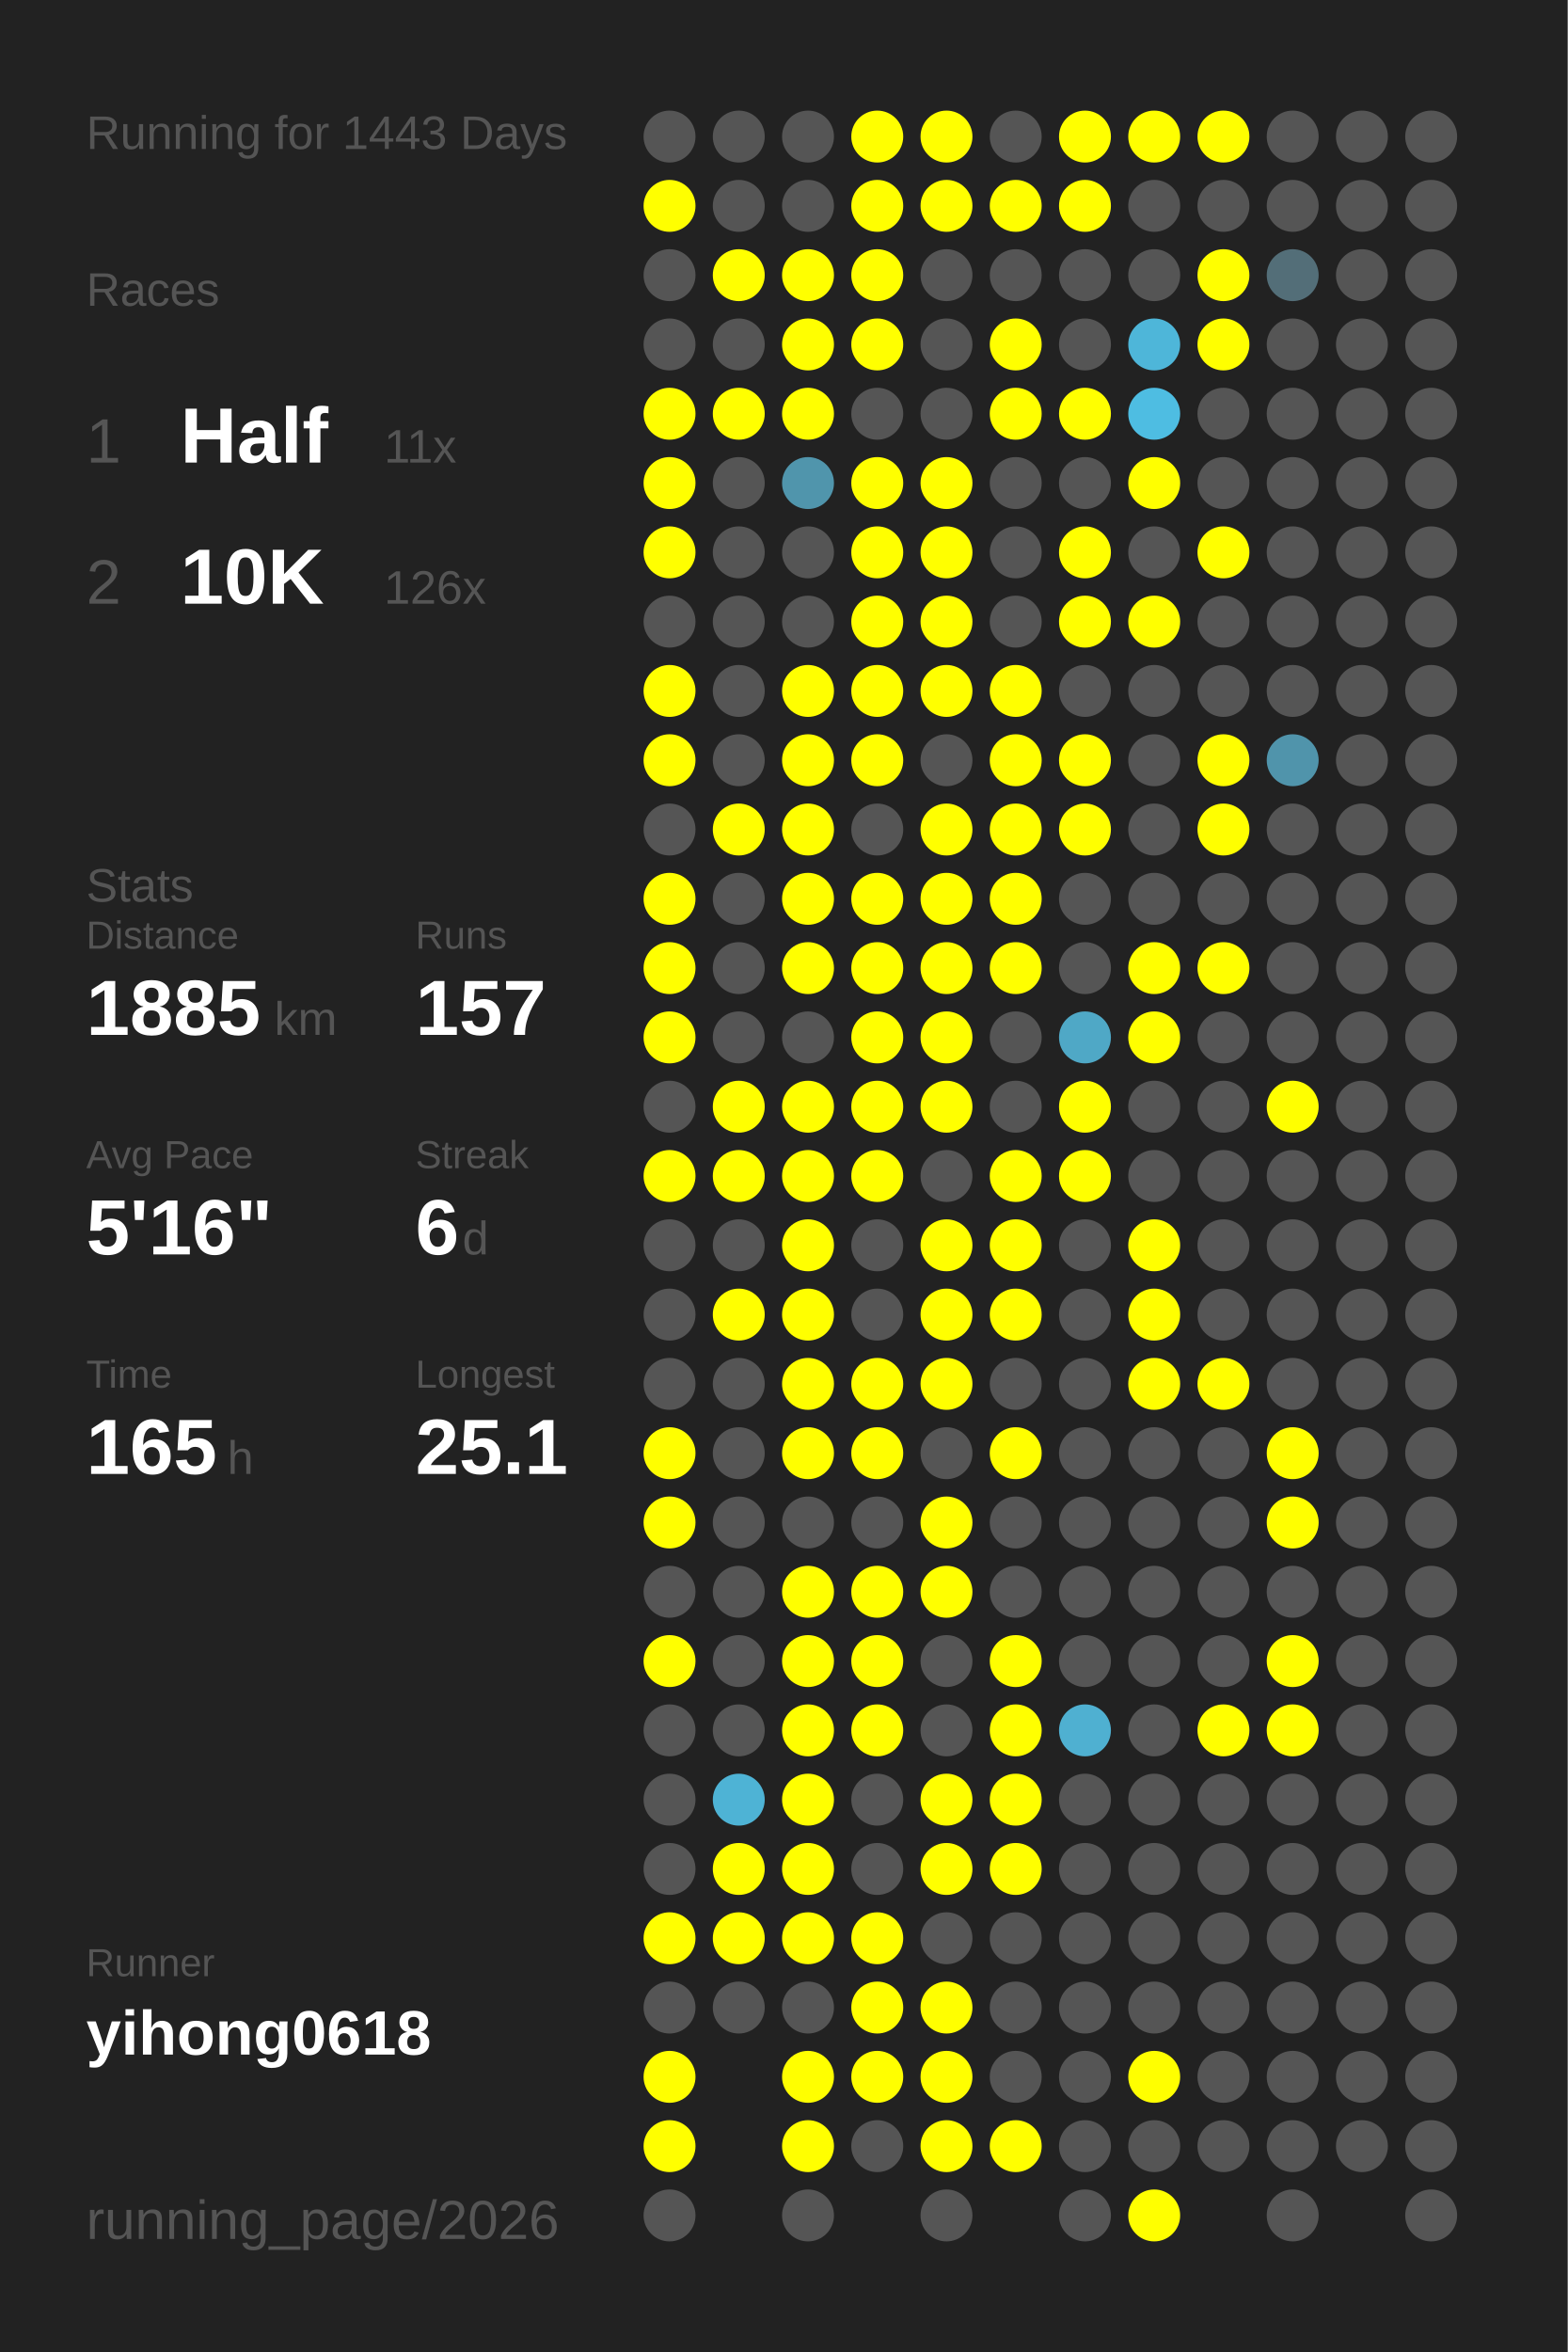
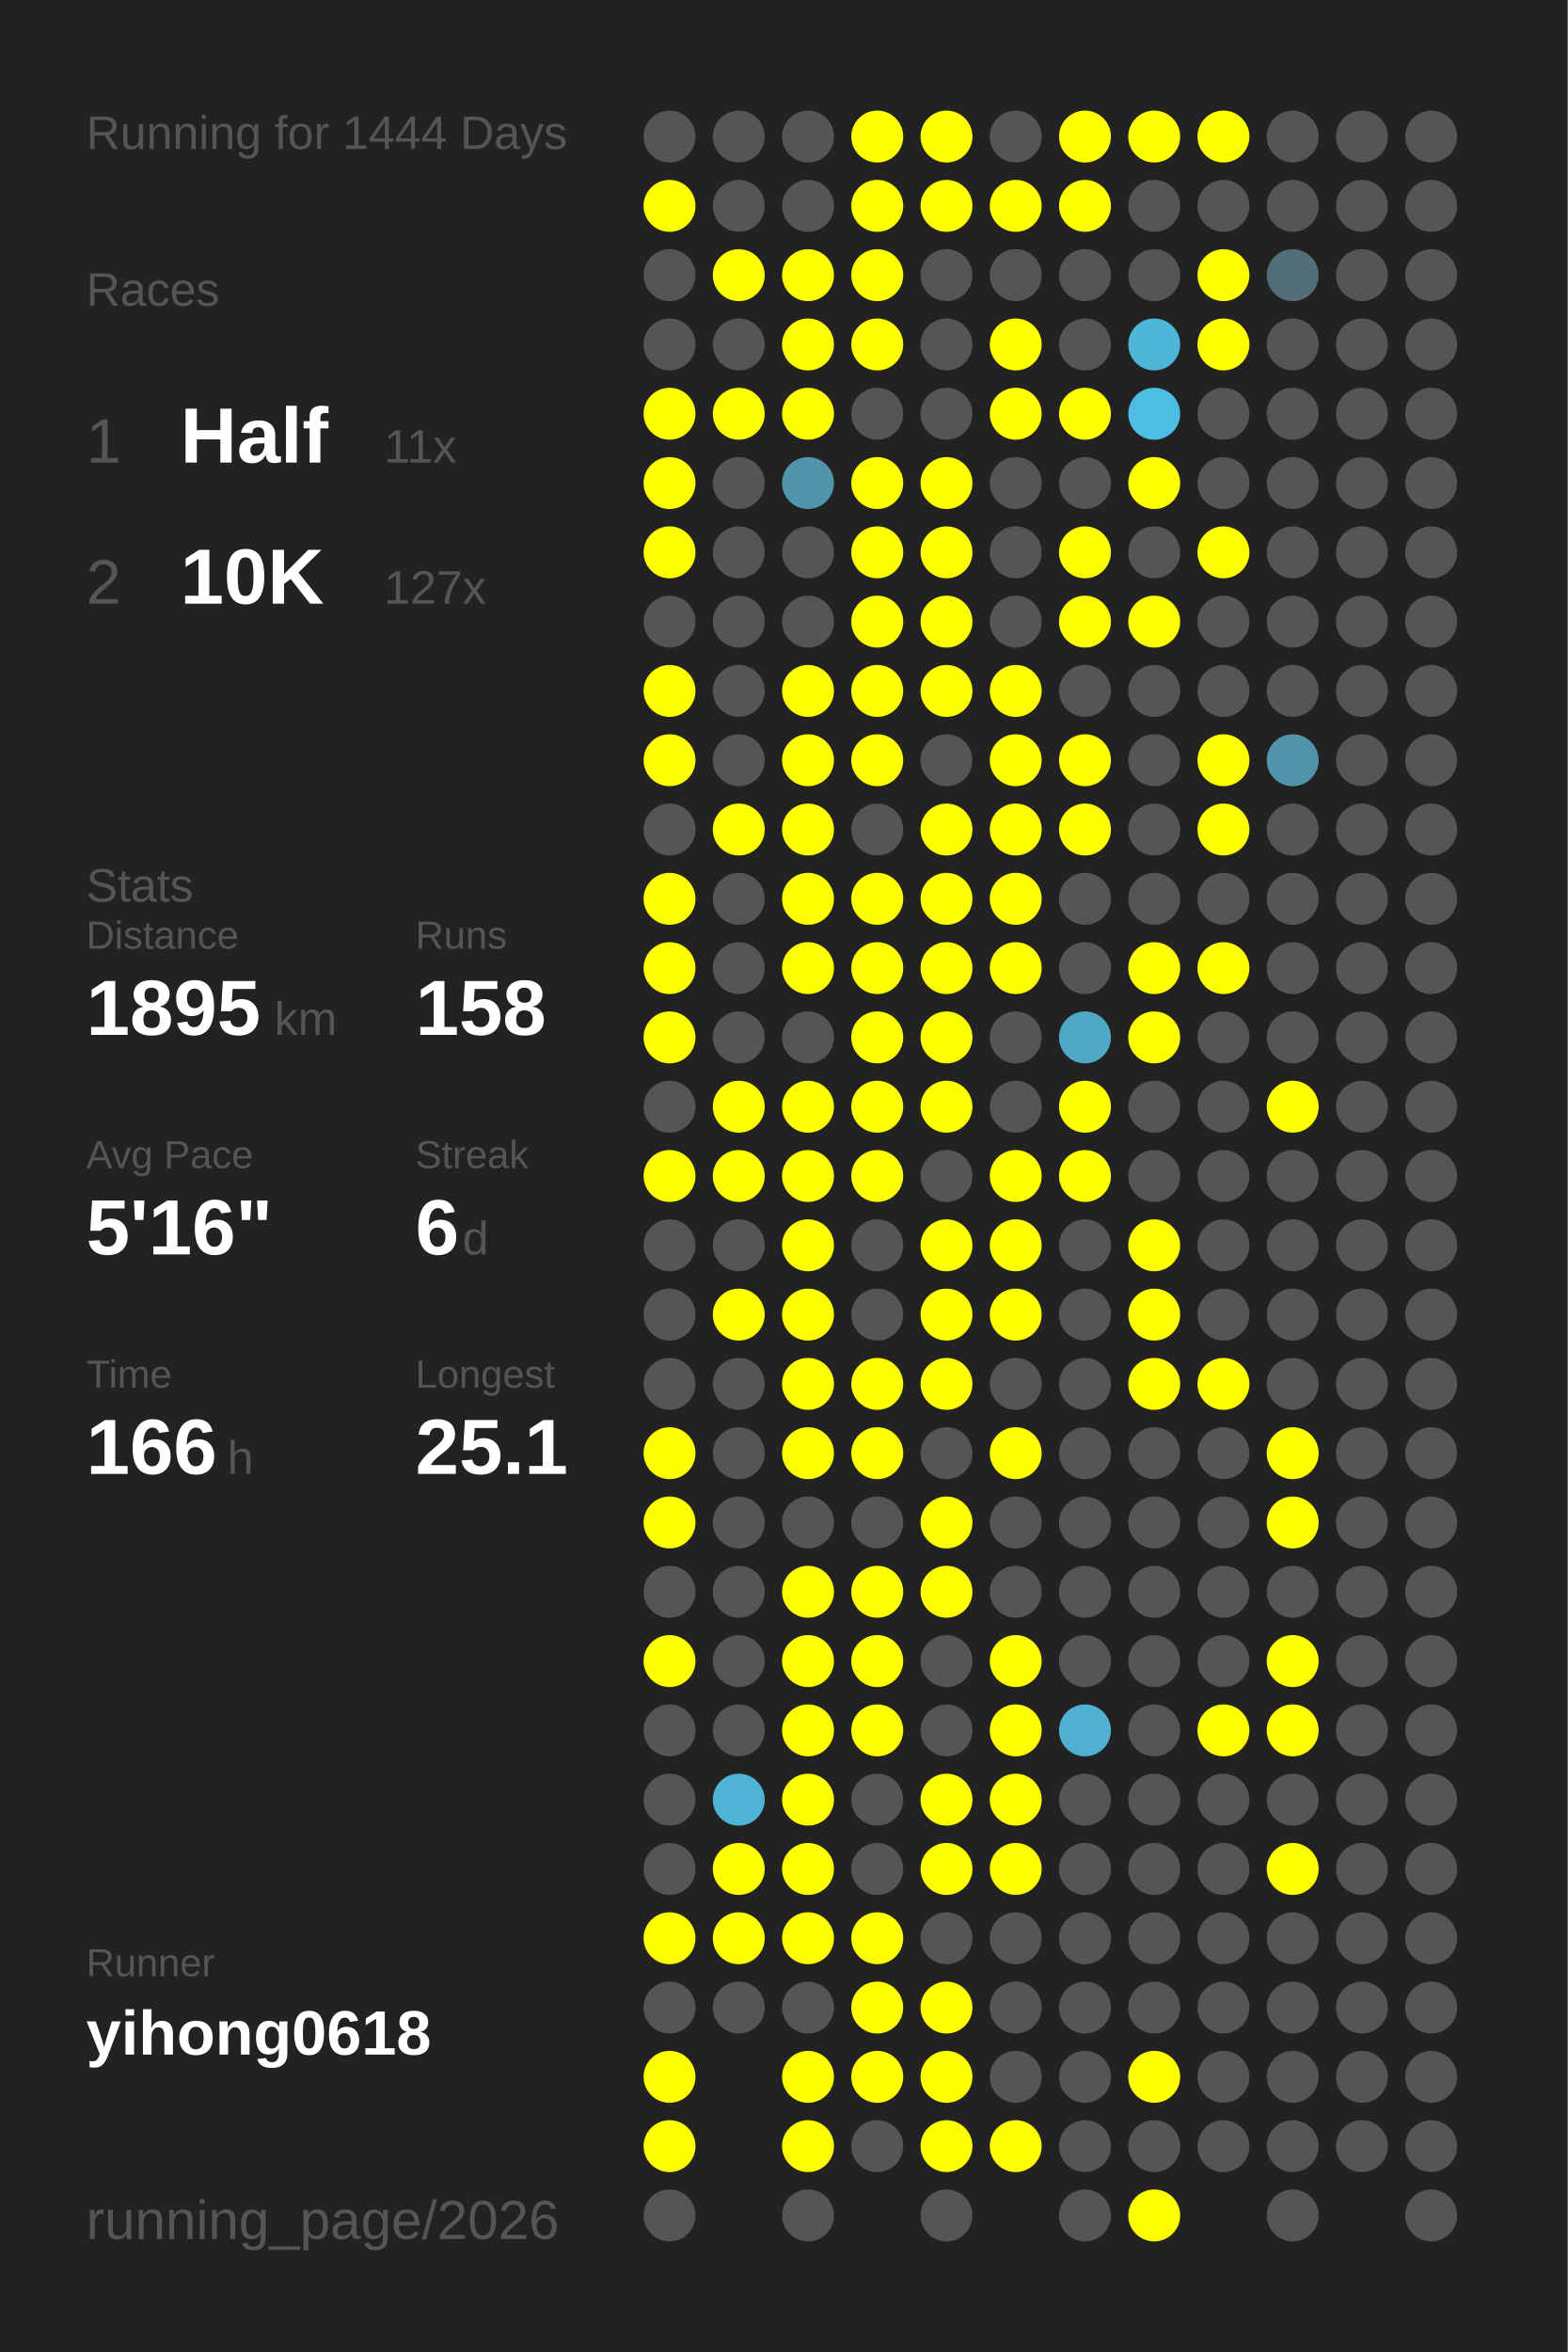
<svg xmlns="http://www.w3.org/2000/svg" baseProfile="full" height="300mm" version="1.1" viewBox="0,0,200,300" width="200mm">
  <defs />
  <rect fill="#222222" height="300" width="200" x="0" y="0" />
-   <text fill="#555555" style="font-size:6px; font-family:Arial;" x="11" y="19">Running for 1443 Days</text>
+   <text fill="#555555" style="font-size:6px; font-family:Arial;" x="11" y="19">Running for 1444 Days</text>
  <text fill="#555555" style="font-size:6px; font-family:Arial;" x="11" y="39">Races</text>
  <text fill="#555555" style="font-size:8px; font-family:Arial;" x="11" y="59">1</text>
  <text fill="#FFFFFF" style="font-size:10px; font-family:Arial; font-weight:bold;" x="23" y="59">Half</text>
  <text fill="#555555" style="font-size:6px; font-family:Arial;" x="49" y="59">11x</text>
  <text fill="#555555" style="font-size:8px; font-family:Arial;" x="11" y="77">2</text>
  <text fill="#FFFFFF" style="font-size:10px; font-family:Arial; font-weight:bold;" x="23" y="77">10K</text>
-   <text fill="#555555" style="font-size:6px; font-family:Arial;" x="49" y="77">126x</text>
+   <text fill="#555555" style="font-size:6px; font-family:Arial;" x="49" y="77">127x</text>
  <text fill="#555555" style="font-size:6px; font-family:Arial;" x="11" y="115">Stats</text>
  <text fill="#555555" style="font-size:5px; font-family:Arial;" x="11" y="121">Distance</text>
-   <text fill="#FFFFFF" style="font-size:10px; font-family:Arial; font-weight:bold;" x="11" y="132">1885</text>
+   <text fill="#FFFFFF" style="font-size:10px; font-family:Arial; font-weight:bold;" x="11" y="132">1895</text>
  <text fill="#555555" style="font-size:6px; font-family:Arial;" x="35" y="132">km</text>
  <text fill="#555555" style="font-size:5px; font-family:Arial;" x="53" y="121">Runs</text>
-   <text fill="#FFFFFF" style="font-size:10px; font-family:Arial; font-weight:bold;" x="53" y="132">157</text>
+   <text fill="#FFFFFF" style="font-size:10px; font-family:Arial; font-weight:bold;" x="53" y="132">158</text>
  <text fill="#555555" style="font-size:5px; font-family:Arial;" x="11" y="149">Avg Pace</text>
  <text fill="#FFFFFF" style="font-size:10px; font-family:Arial; font-weight:bold;" x="11" y="160">5'16"</text>
  <text fill="#555555" style="font-size:5px; font-family:Arial;" x="53" y="149">Streak</text>
  <text fill="#FFFFFF" style="font-size:10px; font-family:Arial; font-weight:bold;" x="53" y="160">6</text>
  <text fill="#555555" style="font-size:6px; font-family:Arial;" x="59" y="160">d</text>
  <text fill="#555555" style="font-size:5px; font-family:Arial;" x="11" y="177">Time</text>
-   <text fill="#FFFFFF" style="font-size:10px; font-family:Arial; font-weight:bold;" x="11" y="188">165</text>
+   <text fill="#FFFFFF" style="font-size:10px; font-family:Arial; font-weight:bold;" x="11" y="188">166</text>
  <text fill="#555555" style="font-size:6px; font-family:Arial;" x="29" y="188">h</text>
  <text fill="#555555" style="font-size:5px; font-family:Arial;" x="53" y="177">Longest</text>
  <text fill="#FFFFFF" style="font-size:10px; font-family:Arial; font-weight:bold;" x="53" y="188">25.1</text>
  <text fill="#555555" style="font-size:5px; font-family:Arial;" x="11" y="252.065">Runner</text>
  <text fill="#FFFFFF" style="font-size:8px; font-family:Arial; font-weight:bold;" x="11" y="262.065">yihong0618</text>
  <text fill="#555555" style="font-size:7px; font-family:Arial;" x="11" y="285.581">running_page/2026</text>
  <circle cx="85.417" cy="17.419" fill="#555555" r="3.312" />
  <circle cx="85.417" cy="26.258" fill="#FFFF00" r="3.312" />
  <circle cx="85.417" cy="35.097" fill="#555555" r="3.312" />
  <circle cx="85.417" cy="43.935" fill="#555555" r="3.312" />
  <circle cx="85.417" cy="52.774" fill="#FFFF00" r="3.312" />
  <circle cx="85.417" cy="61.613" fill="#FFFF00" r="3.312" />
  <circle cx="85.417" cy="70.452" fill="#FFFF00" r="3.312" />
  <circle cx="85.417" cy="79.29" fill="#555555" r="3.312" />
  <circle cx="85.417" cy="88.129" fill="#FFFF00" r="3.312" />
  <circle cx="85.417" cy="96.968" fill="#FFFF00" r="3.312" />
  <circle cx="85.417" cy="105.806" fill="#555555" r="3.312" />
  <circle cx="85.417" cy="114.645" fill="#FFFF00" r="3.312" />
  <circle cx="85.417" cy="123.484" fill="#FFFF00" r="3.312" />
  <circle cx="85.417" cy="132.323" fill="#FFFF00" r="3.312" />
  <circle cx="85.417" cy="141.161" fill="#555555" r="3.312" />
  <circle cx="85.417" cy="150" fill="#FFFF00" r="3.312" />
  <circle cx="85.417" cy="158.839" fill="#555555" r="3.312" />
  <circle cx="85.417" cy="167.677" fill="#555555" r="3.312" />
  <circle cx="85.417" cy="176.516" fill="#555555" r="3.312" />
  <circle cx="85.417" cy="185.355" fill="#FFFF00" r="3.312" />
  <circle cx="85.417" cy="194.194" fill="#FFFF00" r="3.312" />
  <circle cx="85.417" cy="203.032" fill="#555555" r="3.312" />
  <circle cx="85.417" cy="211.871" fill="#FFFF00" r="3.312" />
  <circle cx="85.417" cy="220.71" fill="#555555" r="3.312" />
  <circle cx="85.417" cy="229.548" fill="#555555" r="3.312" />
  <circle cx="85.417" cy="238.387" fill="#555555" r="3.312" />
  <circle cx="85.417" cy="247.226" fill="#FFFF00" r="3.312" />
  <circle cx="85.417" cy="256.065" fill="#555555" r="3.312" />
  <circle cx="85.417" cy="264.903" fill="#FFFF00" r="3.312" />
  <circle cx="85.417" cy="273.742" fill="#FFFF00" r="3.312" />
  <circle cx="85.417" cy="282.581" fill="#555555" r="3.312" />
  <circle cx="94.25" cy="17.419" fill="#555555" r="3.312" />
  <circle cx="94.25" cy="26.258" fill="#555555" r="3.312" />
  <circle cx="94.25" cy="35.097" fill="#FFFF00" r="3.312" />
  <circle cx="94.25" cy="43.935" fill="#555555" r="3.312" />
  <circle cx="94.25" cy="52.774" fill="#FFFF00" r="3.312" />
  <circle cx="94.25" cy="61.613" fill="#555555" r="3.312" />
  <circle cx="94.25" cy="70.452" fill="#555555" r="3.312" />
  <circle cx="94.25" cy="79.29" fill="#555555" r="3.312" />
  <circle cx="94.25" cy="88.129" fill="#555555" r="3.312" />
  <circle cx="94.25" cy="96.968" fill="#555555" r="3.312" />
  <circle cx="94.25" cy="105.806" fill="#FFFF00" r="3.312" />
  <circle cx="94.25" cy="114.645" fill="#555555" r="3.312" />
  <circle cx="94.25" cy="123.484" fill="#555555" r="3.312" />
  <circle cx="94.25" cy="132.323" fill="#555555" r="3.312" />
  <circle cx="94.25" cy="141.161" fill="#FFFF00" r="3.312" />
  <circle cx="94.25" cy="150" fill="#FFFF00" r="3.312" />
  <circle cx="94.25" cy="158.839" fill="#555555" r="3.312" />
  <circle cx="94.25" cy="167.677" fill="#FFFF00" r="3.312" />
  <circle cx="94.25" cy="176.516" fill="#555555" r="3.312" />
  <circle cx="94.25" cy="185.355" fill="#555555" r="3.312" />
  <circle cx="94.25" cy="194.194" fill="#555555" r="3.312" />
  <circle cx="94.25" cy="203.032" fill="#555555" r="3.312" />
  <circle cx="94.25" cy="211.871" fill="#555555" r="3.312" />
  <circle cx="94.25" cy="220.71" fill="#555555" r="3.312" />
  <circle cx="94.25" cy="229.548" fill="#4eb3d5" r="3.312" />
  <circle cx="94.25" cy="238.387" fill="#FFFF00" r="3.312" />
  <circle cx="94.25" cy="247.226" fill="#FFFF00" r="3.312" />
  <circle cx="94.25" cy="256.065" fill="#555555" r="3.312" />
  <circle cx="103.083" cy="17.419" fill="#555555" r="3.312" />
  <circle cx="103.083" cy="26.258" fill="#555555" r="3.312" />
  <circle cx="103.083" cy="35.097" fill="#FFFF00" r="3.312" />
  <circle cx="103.083" cy="43.935" fill="#FFFF00" r="3.312" />
  <circle cx="103.083" cy="52.774" fill="#FFFF00" r="3.312" />
  <circle cx="103.083" cy="61.613" fill="#5095ac" r="3.312" />
  <circle cx="103.083" cy="70.452" fill="#555555" r="3.312" />
  <circle cx="103.083" cy="79.29" fill="#555555" r="3.312" />
  <circle cx="103.083" cy="88.129" fill="#FFFF00" r="3.312" />
  <circle cx="103.083" cy="96.968" fill="#FFFF00" r="3.312" />
  <circle cx="103.083" cy="105.806" fill="#FFFF00" r="3.312" />
  <circle cx="103.083" cy="114.645" fill="#FFFF00" r="3.312" />
  <circle cx="103.083" cy="123.484" fill="#FFFF00" r="3.312" />
  <circle cx="103.083" cy="132.323" fill="#555555" r="3.312" />
  <circle cx="103.083" cy="141.161" fill="#FFFF00" r="3.312" />
  <circle cx="103.083" cy="150" fill="#FFFF00" r="3.312" />
  <circle cx="103.083" cy="158.839" fill="#FFFF00" r="3.312" />
  <circle cx="103.083" cy="167.677" fill="#FFFF00" r="3.312" />
  <circle cx="103.083" cy="176.516" fill="#FFFF00" r="3.312" />
  <circle cx="103.083" cy="185.355" fill="#FFFF00" r="3.312" />
  <circle cx="103.083" cy="194.194" fill="#555555" r="3.312" />
  <circle cx="103.083" cy="203.032" fill="#FFFF00" r="3.312" />
  <circle cx="103.083" cy="211.871" fill="#FFFF00" r="3.312" />
  <circle cx="103.083" cy="220.71" fill="#FFFF00" r="3.312" />
  <circle cx="103.083" cy="229.548" fill="#FFFF00" r="3.312" />
  <circle cx="103.083" cy="238.387" fill="#FFFF00" r="3.312" />
  <circle cx="103.083" cy="247.226" fill="#FFFF00" r="3.312" />
  <circle cx="103.083" cy="256.065" fill="#555555" r="3.312" />
  <circle cx="103.083" cy="264.903" fill="#FFFF00" r="3.312" />
  <circle cx="103.083" cy="273.742" fill="#FFFF00" r="3.312" />
  <circle cx="103.083" cy="282.581" fill="#555555" r="3.312" />
  <circle cx="111.917" cy="17.419" fill="#FFFF00" r="3.312" />
  <circle cx="111.917" cy="26.258" fill="#FFFF00" r="3.312" />
  <circle cx="111.917" cy="35.097" fill="#FFFF00" r="3.312" />
  <circle cx="111.917" cy="43.935" fill="#FFFF00" r="3.312" />
  <circle cx="111.917" cy="52.774" fill="#555555" r="3.312" />
  <circle cx="111.917" cy="61.613" fill="#FFFF00" r="3.312" />
  <circle cx="111.917" cy="70.452" fill="#FFFF00" r="3.312" />
  <circle cx="111.917" cy="79.29" fill="#FFFF00" r="3.312" />
  <circle cx="111.917" cy="88.129" fill="#FFFF00" r="3.312" />
  <circle cx="111.917" cy="96.968" fill="#FFFF00" r="3.312" />
  <circle cx="111.917" cy="105.806" fill="#555555" r="3.312" />
  <circle cx="111.917" cy="114.645" fill="#FFFF00" r="3.312" />
  <circle cx="111.917" cy="123.484" fill="#FFFF00" r="3.312" />
  <circle cx="111.917" cy="132.323" fill="#FFFF00" r="3.312" />
  <circle cx="111.917" cy="141.161" fill="#FFFF00" r="3.312" />
  <circle cx="111.917" cy="150" fill="#FFFF00" r="3.312" />
  <circle cx="111.917" cy="158.839" fill="#555555" r="3.312" />
  <circle cx="111.917" cy="167.677" fill="#555555" r="3.312" />
  <circle cx="111.917" cy="176.516" fill="#FFFF00" r="3.312" />
  <circle cx="111.917" cy="185.355" fill="#FFFF00" r="3.312" />
  <circle cx="111.917" cy="194.194" fill="#555555" r="3.312" />
  <circle cx="111.917" cy="203.032" fill="#FFFF00" r="3.312" />
  <circle cx="111.917" cy="211.871" fill="#FFFF00" r="3.312" />
  <circle cx="111.917" cy="220.71" fill="#FFFF00" r="3.312" />
  <circle cx="111.917" cy="229.548" fill="#555555" r="3.312" />
  <circle cx="111.917" cy="238.387" fill="#555555" r="3.312" />
  <circle cx="111.917" cy="247.226" fill="#FFFF00" r="3.312" />
  <circle cx="111.917" cy="256.065" fill="#FFFF00" r="3.312" />
  <circle cx="111.917" cy="264.903" fill="#FFFF00" r="3.312" />
  <circle cx="111.917" cy="273.742" fill="#555555" r="3.312" />
  <circle cx="120.75" cy="17.419" fill="#FFFF00" r="3.312" />
  <circle cx="120.75" cy="26.258" fill="#FFFF00" r="3.312" />
  <circle cx="120.75" cy="35.097" fill="#555555" r="3.312" />
  <circle cx="120.75" cy="43.935" fill="#555555" r="3.312" />
  <circle cx="120.75" cy="52.774" fill="#555555" r="3.312" />
  <circle cx="120.75" cy="61.613" fill="#FFFF00" r="3.312" />
  <circle cx="120.75" cy="70.452" fill="#FFFF00" r="3.312" />
  <circle cx="120.75" cy="79.29" fill="#FFFF00" r="3.312" />
  <circle cx="120.75" cy="88.129" fill="#FFFF00" r="3.312" />
  <circle cx="120.75" cy="96.968" fill="#555555" r="3.312" />
  <circle cx="120.75" cy="105.806" fill="#FFFF00" r="3.312" />
  <circle cx="120.75" cy="114.645" fill="#FFFF00" r="3.312" />
  <circle cx="120.75" cy="123.484" fill="#FFFF00" r="3.312" />
  <circle cx="120.75" cy="132.323" fill="#FFFF00" r="3.312" />
  <circle cx="120.75" cy="141.161" fill="#FFFF00" r="3.312" />
  <circle cx="120.75" cy="150" fill="#555555" r="3.312" />
  <circle cx="120.75" cy="158.839" fill="#FFFF00" r="3.312" />
  <circle cx="120.75" cy="167.677" fill="#FFFF00" r="3.312" />
  <circle cx="120.75" cy="176.516" fill="#FFFF00" r="3.312" />
  <circle cx="120.75" cy="185.355" fill="#555555" r="3.312" />
  <circle cx="120.75" cy="194.194" fill="#FFFF00" r="3.312" />
  <circle cx="120.75" cy="203.032" fill="#FFFF00" r="3.312" />
  <circle cx="120.75" cy="211.871" fill="#555555" r="3.312" />
  <circle cx="120.75" cy="220.71" fill="#555555" r="3.312" />
  <circle cx="120.75" cy="229.548" fill="#FFFF00" r="3.312" />
  <circle cx="120.75" cy="238.387" fill="#FFFF00" r="3.312" />
  <circle cx="120.75" cy="247.226" fill="#555555" r="3.312" />
  <circle cx="120.75" cy="256.065" fill="#FFFF00" r="3.312" />
  <circle cx="120.75" cy="264.903" fill="#FFFF00" r="3.312" />
  <circle cx="120.75" cy="273.742" fill="#FFFF00" r="3.312" />
  <circle cx="120.75" cy="282.581" fill="#555555" r="3.312" />
  <circle cx="129.583" cy="17.419" fill="#555555" r="3.312" />
  <circle cx="129.583" cy="26.258" fill="#FFFF00" r="3.312" />
  <circle cx="129.583" cy="35.097" fill="#555555" r="3.312" />
  <circle cx="129.583" cy="43.935" fill="#FFFF00" r="3.312" />
  <circle cx="129.583" cy="52.774" fill="#FFFF00" r="3.312" />
  <circle cx="129.583" cy="61.613" fill="#555555" r="3.312" />
  <circle cx="129.583" cy="70.452" fill="#555555" r="3.312" />
  <circle cx="129.583" cy="79.29" fill="#555555" r="3.312" />
  <circle cx="129.583" cy="88.129" fill="#FFFF00" r="3.312" />
  <circle cx="129.583" cy="96.968" fill="#FFFF00" r="3.312" />
  <circle cx="129.583" cy="105.806" fill="#FFFF00" r="3.312" />
  <circle cx="129.583" cy="114.645" fill="#FFFF00" r="3.312" />
  <circle cx="129.583" cy="123.484" fill="#FFFF00" r="3.312" />
  <circle cx="129.583" cy="132.323" fill="#555555" r="3.312" />
  <circle cx="129.583" cy="141.161" fill="#555555" r="3.312" />
  <circle cx="129.583" cy="150" fill="#FFFF00" r="3.312" />
  <circle cx="129.583" cy="158.839" fill="#FFFF00" r="3.312" />
  <circle cx="129.583" cy="167.677" fill="#FFFF00" r="3.312" />
  <circle cx="129.583" cy="176.516" fill="#555555" r="3.312" />
  <circle cx="129.583" cy="185.355" fill="#FFFF00" r="3.312" />
  <circle cx="129.583" cy="194.194" fill="#555555" r="3.312" />
  <circle cx="129.583" cy="203.032" fill="#555555" r="3.312" />
  <circle cx="129.583" cy="211.871" fill="#FFFF00" r="3.312" />
  <circle cx="129.583" cy="220.71" fill="#FFFF00" r="3.312" />
  <circle cx="129.583" cy="229.548" fill="#FFFF00" r="3.312" />
  <circle cx="129.583" cy="238.387" fill="#FFFF00" r="3.312" />
  <circle cx="129.583" cy="247.226" fill="#555555" r="3.312" />
  <circle cx="129.583" cy="256.065" fill="#555555" r="3.312" />
  <circle cx="129.583" cy="264.903" fill="#555555" r="3.312" />
  <circle cx="129.583" cy="273.742" fill="#FFFF00" r="3.312" />
  <circle cx="138.417" cy="17.419" fill="#FFFF00" r="3.312" />
  <circle cx="138.417" cy="26.258" fill="#FFFF00" r="3.312" />
  <circle cx="138.417" cy="35.097" fill="#555555" r="3.312" />
  <circle cx="138.417" cy="43.935" fill="#555555" r="3.312" />
  <circle cx="138.417" cy="52.774" fill="#FFFF00" r="3.312" />
  <circle cx="138.417" cy="61.613" fill="#555555" r="3.312" />
  <circle cx="138.417" cy="70.452" fill="#FFFF00" r="3.312" />
  <circle cx="138.417" cy="79.29" fill="#FFFF00" r="3.312" />
  <circle cx="138.417" cy="88.129" fill="#555555" r="3.312" />
  <circle cx="138.417" cy="96.968" fill="#FFFF00" r="3.312" />
  <circle cx="138.417" cy="105.806" fill="#FFFF00" r="3.312" />
  <circle cx="138.417" cy="114.645" fill="#555555" r="3.312" />
  <circle cx="138.417" cy="123.484" fill="#555555" r="3.312" />
  <circle cx="138.417" cy="132.323" fill="#4fa8c6" r="3.312" />
  <circle cx="138.417" cy="141.161" fill="#FFFF00" r="3.312" />
  <circle cx="138.417" cy="150" fill="#FFFF00" r="3.312" />
  <circle cx="138.417" cy="158.839" fill="#555555" r="3.312" />
  <circle cx="138.417" cy="167.677" fill="#555555" r="3.312" />
  <circle cx="138.417" cy="176.516" fill="#555555" r="3.312" />
  <circle cx="138.417" cy="185.355" fill="#555555" r="3.312" />
  <circle cx="138.417" cy="194.194" fill="#555555" r="3.312" />
  <circle cx="138.417" cy="203.032" fill="#555555" r="3.312" />
  <circle cx="138.417" cy="211.871" fill="#555555" r="3.312" />
  <circle cx="138.417" cy="220.71" fill="#4fb0d1" r="3.312" />
  <circle cx="138.417" cy="229.548" fill="#555555" r="3.312" />
  <circle cx="138.417" cy="238.387" fill="#555555" r="3.312" />
  <circle cx="138.417" cy="247.226" fill="#555555" r="3.312" />
  <circle cx="138.417" cy="256.065" fill="#555555" r="3.312" />
  <circle cx="138.417" cy="264.903" fill="#555555" r="3.312" />
  <circle cx="138.417" cy="273.742" fill="#555555" r="3.312" />
  <circle cx="138.417" cy="282.581" fill="#555555" r="3.312" />
  <circle cx="147.25" cy="17.419" fill="#FFFF00" r="3.312" />
  <circle cx="147.25" cy="26.258" fill="#555555" r="3.312" />
  <circle cx="147.25" cy="35.097" fill="#555555" r="3.312" />
  <circle cx="147.25" cy="43.935" fill="#4eb6d9" r="3.312" />
  <circle cx="147.25" cy="52.774" fill="#4ebde2" r="3.312" />
  <circle cx="147.25" cy="61.613" fill="#FFFF00" r="3.312" />
  <circle cx="147.25" cy="70.452" fill="#555555" r="3.312" />
  <circle cx="147.25" cy="79.29" fill="#FFFF00" r="3.312" />
  <circle cx="147.25" cy="88.129" fill="#555555" r="3.312" />
  <circle cx="147.25" cy="96.968" fill="#555555" r="3.312" />
  <circle cx="147.25" cy="105.806" fill="#555555" r="3.312" />
  <circle cx="147.25" cy="114.645" fill="#555555" r="3.312" />
  <circle cx="147.25" cy="123.484" fill="#FFFF00" r="3.312" />
  <circle cx="147.25" cy="132.323" fill="#FFFF00" r="3.312" />
  <circle cx="147.25" cy="141.161" fill="#555555" r="3.312" />
  <circle cx="147.25" cy="150" fill="#555555" r="3.312" />
  <circle cx="147.25" cy="158.839" fill="#FFFF00" r="3.312" />
  <circle cx="147.25" cy="167.677" fill="#FFFF00" r="3.312" />
  <circle cx="147.25" cy="176.516" fill="#FFFF00" r="3.312" />
  <circle cx="147.25" cy="185.355" fill="#555555" r="3.312" />
  <circle cx="147.25" cy="194.194" fill="#555555" r="3.312" />
  <circle cx="147.25" cy="203.032" fill="#555555" r="3.312" />
  <circle cx="147.25" cy="211.871" fill="#555555" r="3.312" />
  <circle cx="147.25" cy="220.71" fill="#555555" r="3.312" />
  <circle cx="147.25" cy="229.548" fill="#555555" r="3.312" />
  <circle cx="147.25" cy="238.387" fill="#555555" r="3.312" />
  <circle cx="147.25" cy="247.226" fill="#555555" r="3.312" />
  <circle cx="147.25" cy="256.065" fill="#555555" r="3.312" />
  <circle cx="147.25" cy="264.903" fill="#FFFF00" r="3.312" />
  <circle cx="147.25" cy="273.742" fill="#555555" r="3.312" />
  <circle cx="147.25" cy="282.581" fill="#FFFF00" r="3.312" />
  <circle cx="156.083" cy="17.419" fill="#FFFF00" r="3.312" />
  <circle cx="156.083" cy="26.258" fill="#555555" r="3.312" />
  <circle cx="156.083" cy="35.097" fill="#FFFF00" r="3.312" />
  <circle cx="156.083" cy="43.935" fill="#FFFF00" r="3.312" />
  <circle cx="156.083" cy="52.774" fill="#555555" r="3.312" />
  <circle cx="156.083" cy="61.613" fill="#555555" r="3.312" />
  <circle cx="156.083" cy="70.452" fill="#FFFF00" r="3.312" />
  <circle cx="156.083" cy="79.29" fill="#555555" r="3.312" />
  <circle cx="156.083" cy="88.129" fill="#555555" r="3.312" />
  <circle cx="156.083" cy="96.968" fill="#FFFF00" r="3.312" />
  <circle cx="156.083" cy="105.806" fill="#FFFF00" r="3.312" />
  <circle cx="156.083" cy="114.645" fill="#555555" r="3.312" />
  <circle cx="156.083" cy="123.484" fill="#FFFF00" r="3.312" />
  <circle cx="156.083" cy="132.323" fill="#555555" r="3.312" />
  <circle cx="156.083" cy="141.161" fill="#555555" r="3.312" />
  <circle cx="156.083" cy="150" fill="#555555" r="3.312" />
  <circle cx="156.083" cy="158.839" fill="#555555" r="3.312" />
  <circle cx="156.083" cy="167.677" fill="#555555" r="3.312" />
  <circle cx="156.083" cy="176.516" fill="#FFFF00" r="3.312" />
  <circle cx="156.083" cy="185.355" fill="#555555" r="3.312" />
  <circle cx="156.083" cy="194.194" fill="#555555" r="3.312" />
  <circle cx="156.083" cy="203.032" fill="#555555" r="3.312" />
  <circle cx="156.083" cy="211.871" fill="#555555" r="3.312" />
  <circle cx="156.083" cy="220.71" fill="#FFFF00" r="3.312" />
  <circle cx="156.083" cy="229.548" fill="#555555" r="3.312" />
  <circle cx="156.083" cy="238.387" fill="#555555" r="3.312" />
  <circle cx="156.083" cy="247.226" fill="#555555" r="3.312" />
  <circle cx="156.083" cy="256.065" fill="#555555" r="3.312" />
  <circle cx="156.083" cy="264.903" fill="#555555" r="3.312" />
  <circle cx="156.083" cy="273.742" fill="#555555" r="3.312" />
  <circle cx="164.917" cy="17.419" fill="#555555" r="3.312" />
  <circle cx="164.917" cy="26.258" fill="#555555" r="3.312" />
  <circle cx="164.917" cy="35.097" fill="#536e78" r="3.312" />
  <circle cx="164.917" cy="43.935" fill="#555555" r="3.312" />
  <circle cx="164.917" cy="52.774" fill="#555555" r="3.312" />
  <circle cx="164.917" cy="61.613" fill="#555555" r="3.312" />
  <circle cx="164.917" cy="70.452" fill="#555555" r="3.312" />
  <circle cx="164.917" cy="79.29" fill="#555555" r="3.312" />
  <circle cx="164.917" cy="88.129" fill="#555555" r="3.312" />
  <circle cx="164.917" cy="96.968" fill="#5094ab" r="3.312" />
  <circle cx="164.917" cy="105.806" fill="#555555" r="3.312" />
  <circle cx="164.917" cy="114.645" fill="#555555" r="3.312" />
  <circle cx="164.917" cy="123.484" fill="#555555" r="3.312" />
  <circle cx="164.917" cy="132.323" fill="#555555" r="3.312" />
  <circle cx="164.917" cy="141.161" fill="#FFFF00" r="3.312" />
  <circle cx="164.917" cy="150" fill="#555555" r="3.312" />
  <circle cx="164.917" cy="158.839" fill="#555555" r="3.312" />
  <circle cx="164.917" cy="167.677" fill="#555555" r="3.312" />
  <circle cx="164.917" cy="176.516" fill="#555555" r="3.312" />
  <circle cx="164.917" cy="185.355" fill="#FFFF00" r="3.312" />
  <circle cx="164.917" cy="194.194" fill="#FFFF00" r="3.312" />
  <circle cx="164.917" cy="203.032" fill="#555555" r="3.312" />
  <circle cx="164.917" cy="211.871" fill="#FFFF00" r="3.312" />
  <circle cx="164.917" cy="220.71" fill="#FFFF00" r="3.312" />
  <circle cx="164.917" cy="229.548" fill="#555555" r="3.312" />
-   <circle cx="164.917" cy="238.387" fill="#555555" r="3.312" />
+   <circle cx="164.917" cy="238.387" fill="#FFFF00" r="3.312" />
  <circle cx="164.917" cy="247.226" fill="#555555" r="3.312" />
  <circle cx="164.917" cy="256.065" fill="#555555" r="3.312" />
  <circle cx="164.917" cy="264.903" fill="#555555" r="3.312" />
  <circle cx="164.917" cy="273.742" fill="#555555" r="3.312" />
  <circle cx="164.917" cy="282.581" fill="#555555" r="3.312" />
  <circle cx="173.75" cy="17.419" fill="#555555" r="3.312" />
  <circle cx="173.75" cy="26.258" fill="#555555" r="3.312" />
  <circle cx="173.75" cy="35.097" fill="#555555" r="3.312" />
  <circle cx="173.75" cy="43.935" fill="#555555" r="3.312" />
  <circle cx="173.75" cy="52.774" fill="#555555" r="3.312" />
  <circle cx="173.75" cy="61.613" fill="#555555" r="3.312" />
  <circle cx="173.75" cy="70.452" fill="#555555" r="3.312" />
  <circle cx="173.75" cy="79.29" fill="#555555" r="3.312" />
  <circle cx="173.75" cy="88.129" fill="#555555" r="3.312" />
  <circle cx="173.75" cy="96.968" fill="#555555" r="3.312" />
  <circle cx="173.75" cy="105.806" fill="#555555" r="3.312" />
  <circle cx="173.75" cy="114.645" fill="#555555" r="3.312" />
  <circle cx="173.75" cy="123.484" fill="#555555" r="3.312" />
  <circle cx="173.75" cy="132.323" fill="#555555" r="3.312" />
  <circle cx="173.75" cy="141.161" fill="#555555" r="3.312" />
  <circle cx="173.75" cy="150" fill="#555555" r="3.312" />
  <circle cx="173.75" cy="158.839" fill="#555555" r="3.312" />
  <circle cx="173.75" cy="167.677" fill="#555555" r="3.312" />
  <circle cx="173.75" cy="176.516" fill="#555555" r="3.312" />
  <circle cx="173.75" cy="185.355" fill="#555555" r="3.312" />
  <circle cx="173.75" cy="194.194" fill="#555555" r="3.312" />
  <circle cx="173.75" cy="203.032" fill="#555555" r="3.312" />
  <circle cx="173.75" cy="211.871" fill="#555555" r="3.312" />
  <circle cx="173.75" cy="220.71" fill="#555555" r="3.312" />
  <circle cx="173.75" cy="229.548" fill="#555555" r="3.312" />
  <circle cx="173.75" cy="238.387" fill="#555555" r="3.312" />
  <circle cx="173.75" cy="247.226" fill="#555555" r="3.312" />
  <circle cx="173.75" cy="256.065" fill="#555555" r="3.312" />
  <circle cx="173.75" cy="264.903" fill="#555555" r="3.312" />
  <circle cx="173.75" cy="273.742" fill="#555555" r="3.312" />
  <circle cx="182.583" cy="17.419" fill="#555555" r="3.312" />
  <circle cx="182.583" cy="26.258" fill="#555555" r="3.312" />
  <circle cx="182.583" cy="35.097" fill="#555555" r="3.312" />
  <circle cx="182.583" cy="43.935" fill="#555555" r="3.312" />
  <circle cx="182.583" cy="52.774" fill="#555555" r="3.312" />
  <circle cx="182.583" cy="61.613" fill="#555555" r="3.312" />
  <circle cx="182.583" cy="70.452" fill="#555555" r="3.312" />
  <circle cx="182.583" cy="79.29" fill="#555555" r="3.312" />
  <circle cx="182.583" cy="88.129" fill="#555555" r="3.312" />
  <circle cx="182.583" cy="96.968" fill="#555555" r="3.312" />
  <circle cx="182.583" cy="105.806" fill="#555555" r="3.312" />
  <circle cx="182.583" cy="114.645" fill="#555555" r="3.312" />
  <circle cx="182.583" cy="123.484" fill="#555555" r="3.312" />
  <circle cx="182.583" cy="132.323" fill="#555555" r="3.312" />
  <circle cx="182.583" cy="141.161" fill="#555555" r="3.312" />
  <circle cx="182.583" cy="150" fill="#555555" r="3.312" />
  <circle cx="182.583" cy="158.839" fill="#555555" r="3.312" />
  <circle cx="182.583" cy="167.677" fill="#555555" r="3.312" />
  <circle cx="182.583" cy="176.516" fill="#555555" r="3.312" />
  <circle cx="182.583" cy="185.355" fill="#555555" r="3.312" />
  <circle cx="182.583" cy="194.194" fill="#555555" r="3.312" />
  <circle cx="182.583" cy="203.032" fill="#555555" r="3.312" />
  <circle cx="182.583" cy="211.871" fill="#555555" r="3.312" />
  <circle cx="182.583" cy="220.71" fill="#555555" r="3.312" />
  <circle cx="182.583" cy="229.548" fill="#555555" r="3.312" />
  <circle cx="182.583" cy="238.387" fill="#555555" r="3.312" />
  <circle cx="182.583" cy="247.226" fill="#555555" r="3.312" />
  <circle cx="182.583" cy="256.065" fill="#555555" r="3.312" />
  <circle cx="182.583" cy="264.903" fill="#555555" r="3.312" />
  <circle cx="182.583" cy="273.742" fill="#555555" r="3.312" />
  <circle cx="182.583" cy="282.581" fill="#555555" r="3.312" />
</svg>
